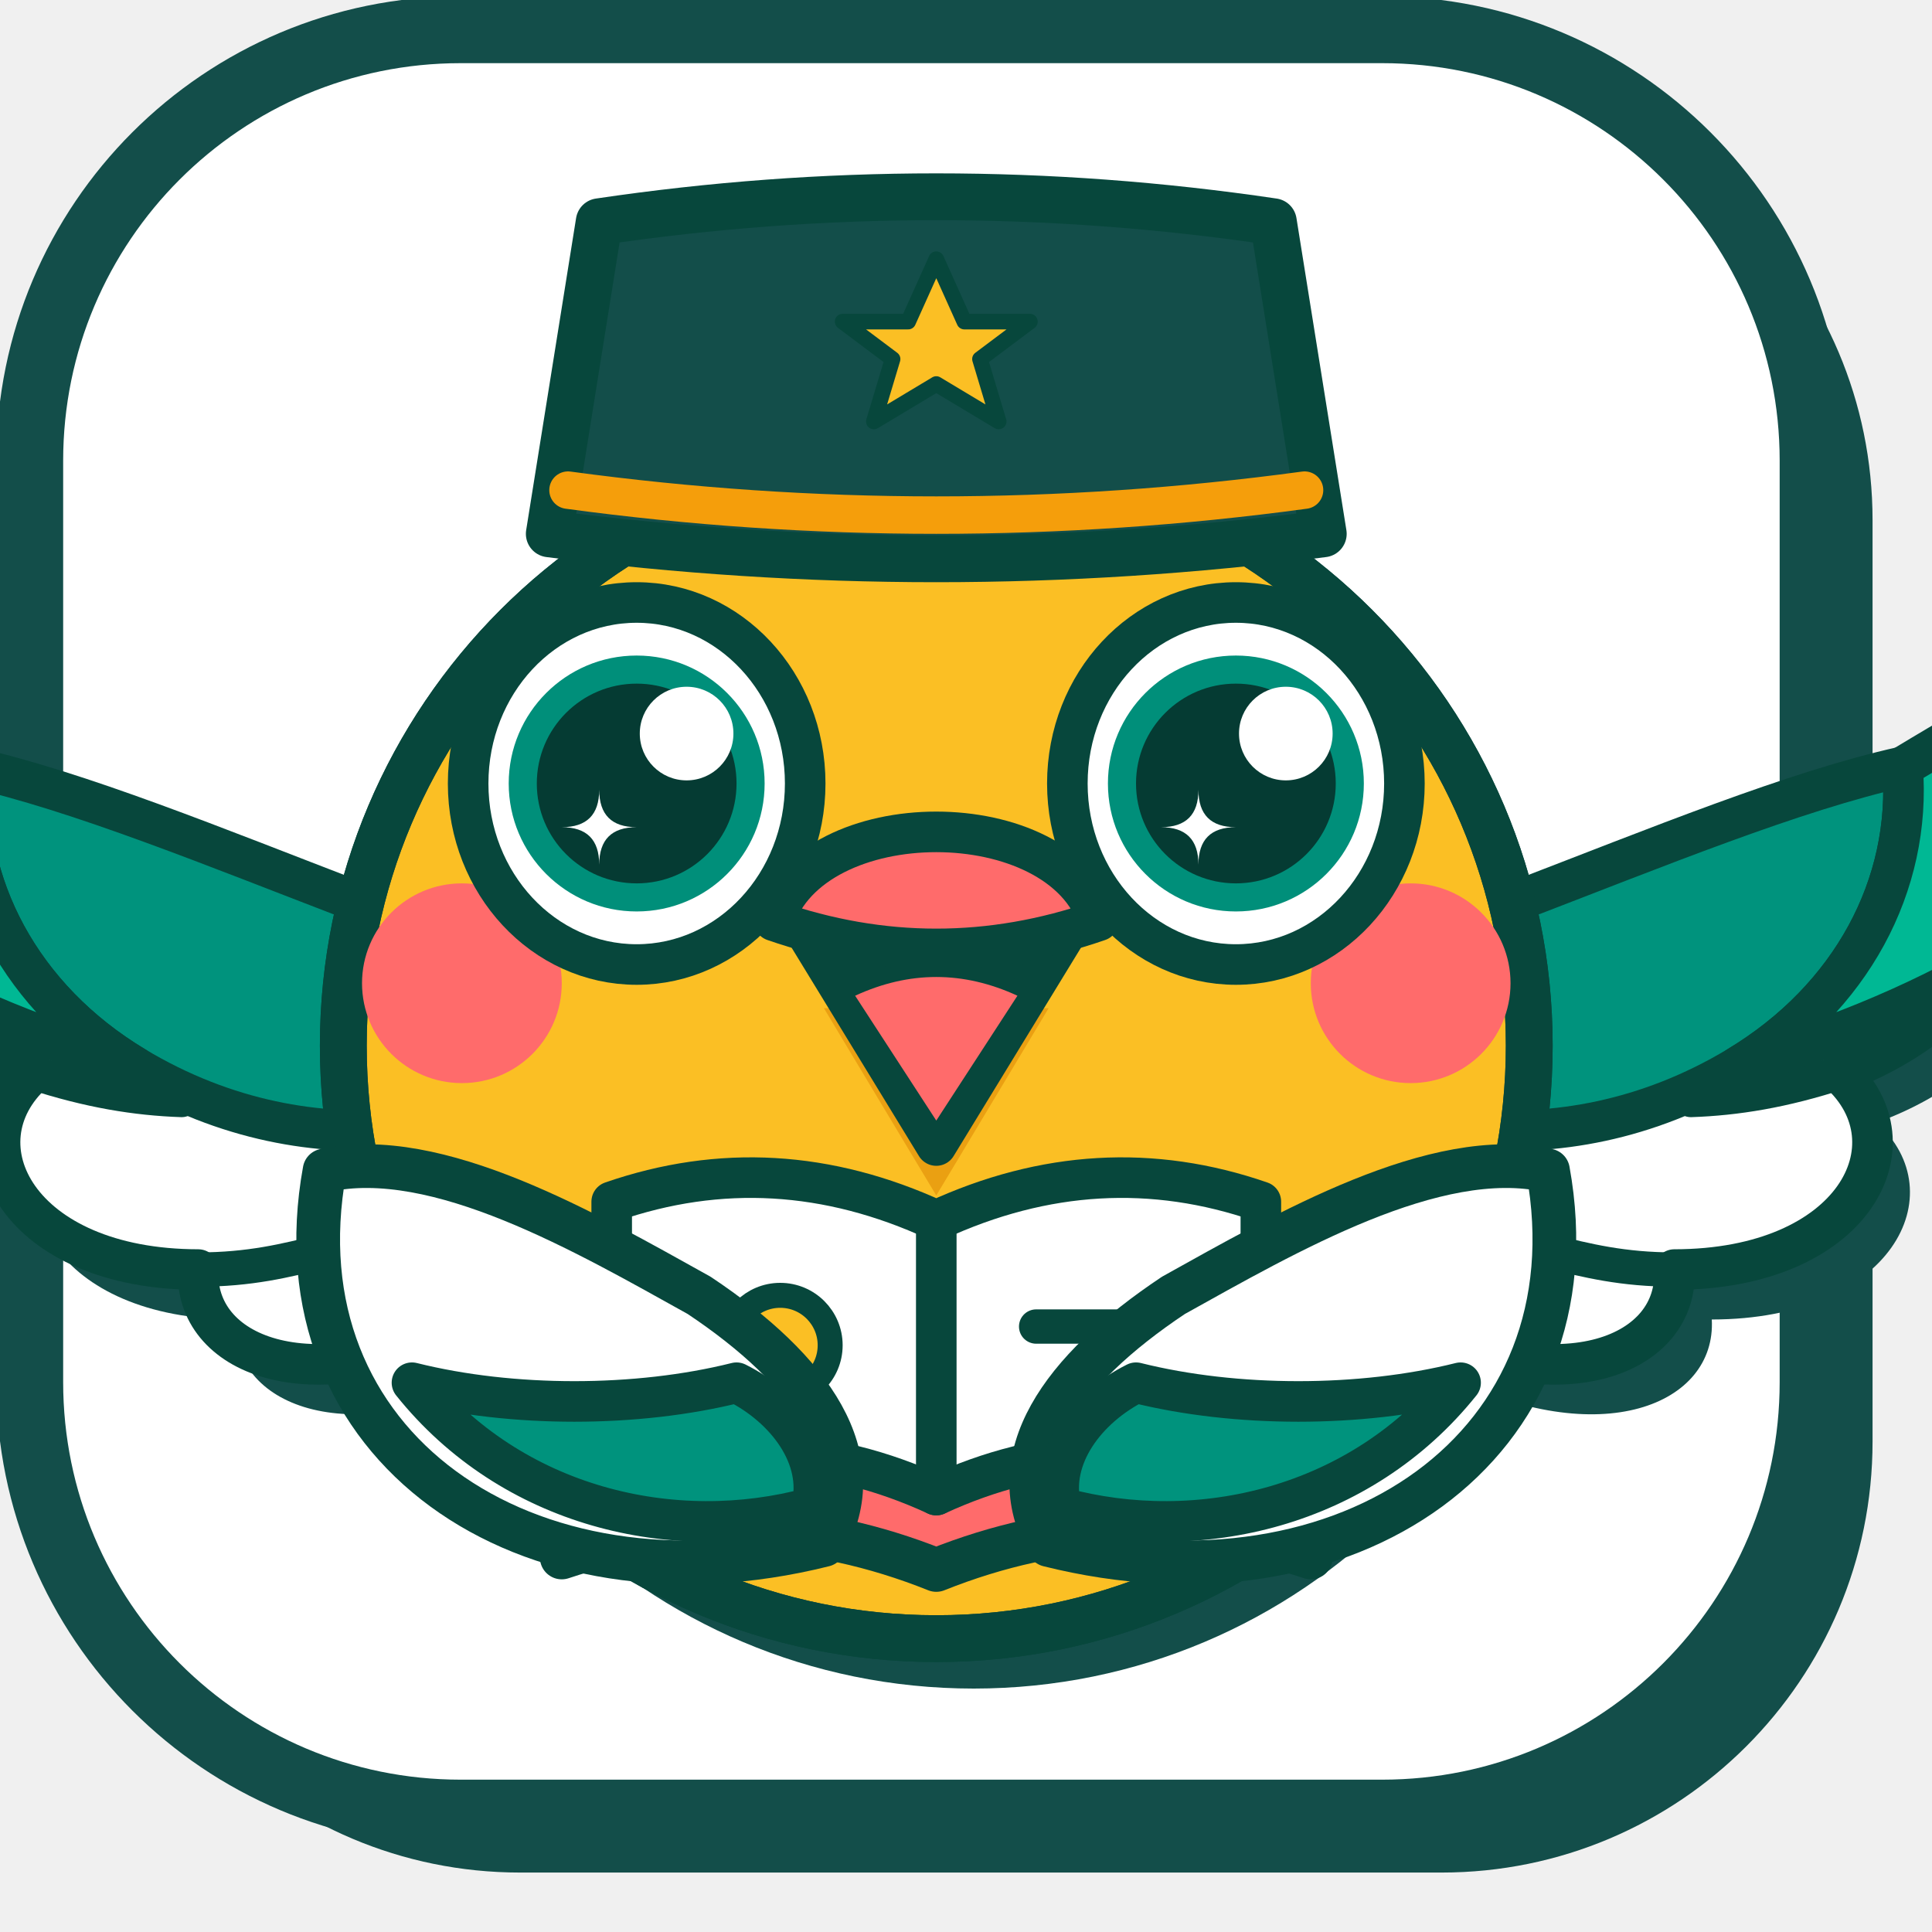
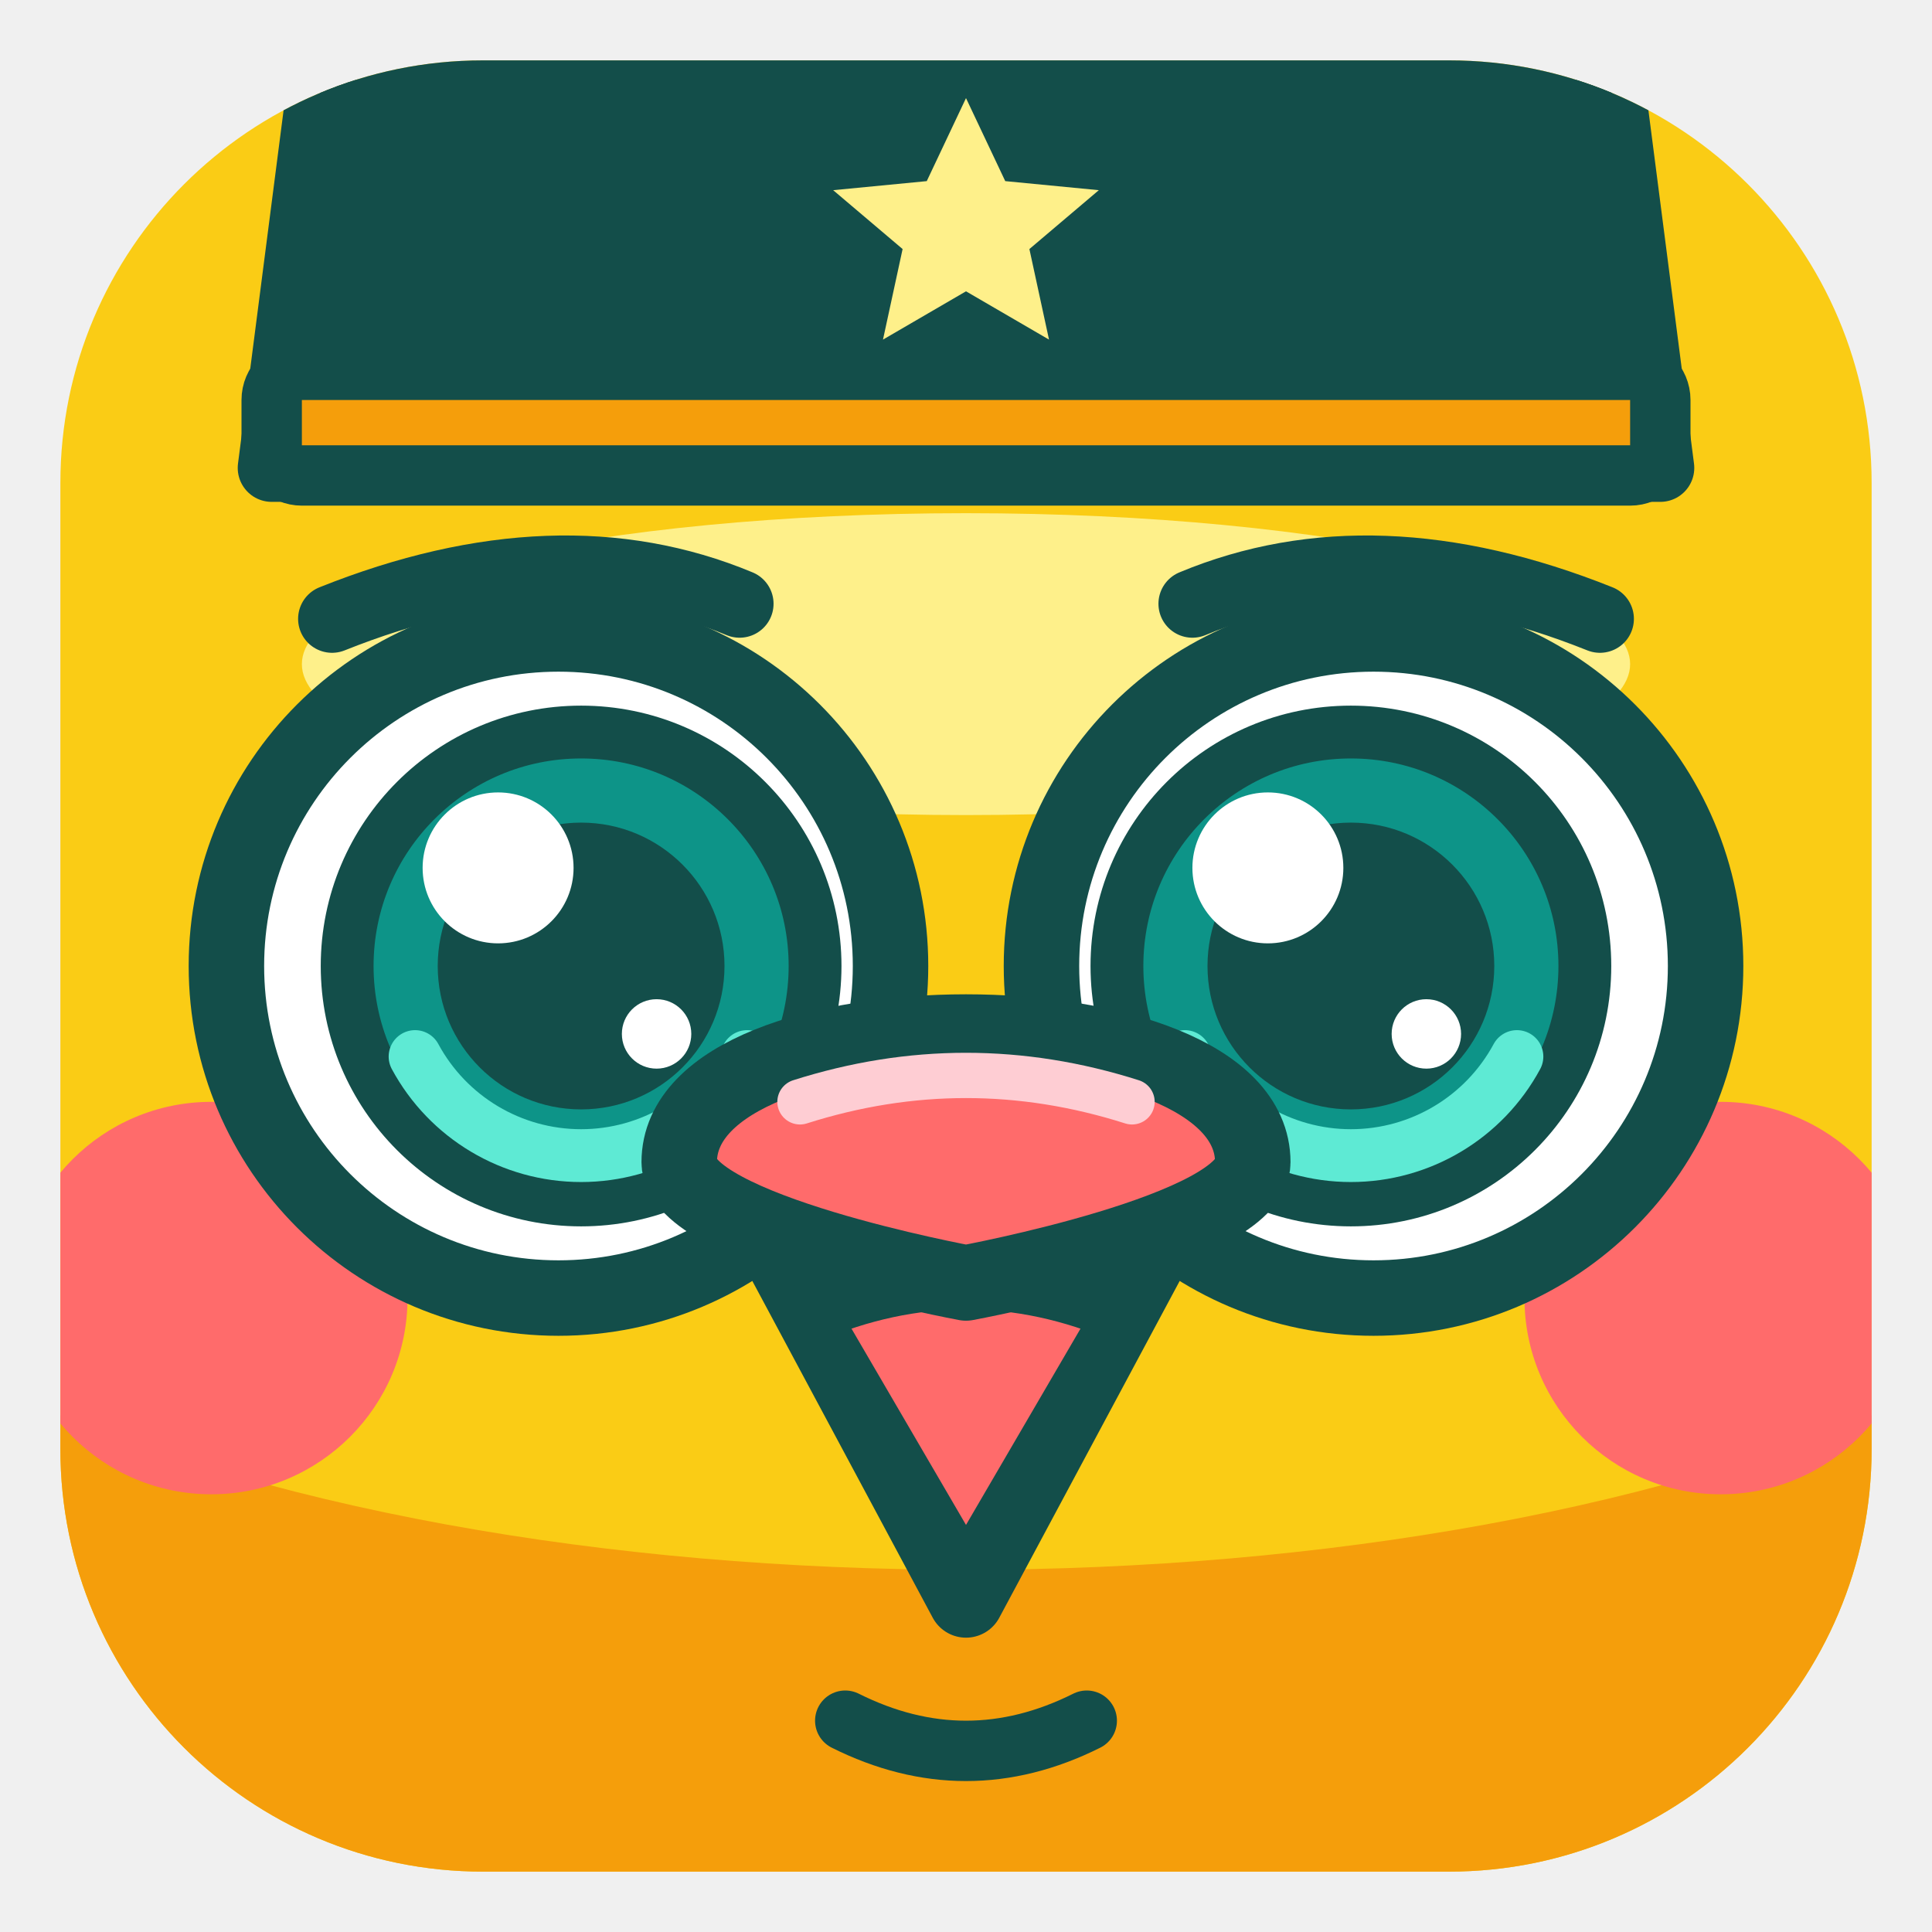
- <svg xmlns="http://www.w3.org/2000/svg" viewBox="120 74 260 260" width="64" height="64" fill="none">
-   <rect x="132" y="86" width="240" height="240" rx="58" fill="#134E4A" />
-   <rect x="124" y="78" width="240" height="240" rx="58" fill="#FFFFFF" stroke="#134E4A" stroke-width="9" />
-   <g transform="translate(246, 208) scale(0.84) translate(-250, -214)">
-     <g transform="translate(6, 8)">
-       <g transform="rotate(-14 165 230)">
-         <path d="M 165 204 L 92 162 C 80 172, 87 198, 108 212 C 93 220, 98 242, 126 249 C 122 262, 138 274, 165 268 Z" fill="#134E4A" />
-       </g>
-       <g transform="rotate(14 335 230)">
-         <path d="M 335 204 L 408 162 C 420 172, 413 198, 392 212 C 407 220, 402 242, 374 249 C 378 262, 362 274, 335 268 Z" fill="#134E4A" />
-       </g>
-       <circle cx="250" cy="222" r="95" fill="#134E4A" />
+ <svg xmlns="http://www.w3.org/2000/svg" width="128" height="128" viewBox="0 0 128 128" fill="none">
+   <defs>
+     <clipPath id="faceFrameClip">
+       <rect x="4" y="4" width="120" height="120" rx="28" />
+     </clipPath>
+   </defs>
+   <g clip-path="url(#faceFrameClip)">
+     <rect x="0" y="0" width="128" height="128" fill="#FACC15" />
+     <path d="M0 92 C34 108 94 108 128 92 V128 H0 Z" fill="#F59E0B" />
+     <ellipse cx="64" cy="44" rx="44" ry="10" fill="#FEF08A" />
+     <circle cx="14" cy="86" r="13" fill="#FF6B6B" />
+     <circle cx="114" cy="86" r="13" fill="#FF6B6B" />
+     <path d="M22 41 Q37 35 49 40" stroke="#134E4A" stroke-width="4.5" stroke-linecap="round" />
+     <path d="M106 41 Q91 35 79 40" stroke="#134E4A" stroke-width="4.5" stroke-linecap="round" />
+     <g>
+       <circle cx="37" cy="64" r="22" fill="#FFFFFF" stroke="#134E4A" stroke-width="5" />
+       <circle cx="38.5" cy="64" r="15.5" fill="#0D9488" stroke="#134E4A" stroke-width="3.5" />
+       <path d="M27.5 70 A12.5 12.5 0 0 0 49.5 70" stroke="#5EEAD4" stroke-width="3.5" stroke-linecap="round" />
+       <circle cx="38.5" cy="64" r="9.5" fill="#134E4A" />
+       <circle cx="33" cy="57.5" r="5" fill="#FFFFFF" />
+       <circle cx="43.5" cy="68.5" r="2.3" fill="#FFFFFF" />
    </g>
-     <g id="left-side-wing" transform="rotate(-14 165 230)">
-       <path d="M 165 204 L 92 162 C 80 172, 87 198, 108 212 C 93 220, 98 242, 126 249 C 122 262, 138 274, 165 268 Z" fill="#FFFFFF" stroke="#07473C" stroke-width="6.5" stroke-linejoin="round" />
-       <path d="M 108 212 C 116 217, 123 220, 130 222 M 126 249 C 134 251, 140 251, 146 251" fill="none" stroke="#07473C" stroke-width="5.5" stroke-linecap="round" />
-       <path d="M 165 198 C 145 184, 126 170, 110 162 C 104 180, 109 200, 124 215 C 136 227, 150 233, 163 235 Z" fill="#00937D" stroke="#07473C" stroke-width="6.5" stroke-linejoin="round" />
-       <path d="M 110 162 C 96 148, 82 134, 73 139 C 65 144, 71 170, 88 188 C 99 199, 112 208, 124 215 C 109 200, 104 180, 110 162 Z" fill="#00B894" stroke="#07473C" stroke-width="6.5" stroke-linejoin="round" />
+     <g>
+       <circle cx="91" cy="64" r="22" fill="#FFFFFF" stroke="#134E4A" stroke-width="5" />
+       <circle cx="89.5" cy="64" r="15.5" fill="#0D9488" stroke="#134E4A" stroke-width="3.5" />
+       <path d="M78.5 70 A12.5 12.5 0 0 0 100.5 70" stroke="#5EEAD4" stroke-width="3.5" stroke-linecap="round" />
+       <circle cx="89.5" cy="64" r="9.5" fill="#134E4A" />
+       <circle cx="84" cy="57.5" r="5" fill="#FFFFFF" />
+       <circle cx="94.5" cy="68.5" r="2.3" fill="#FFFFFF" />
    </g>
-     <g id="right-side-wing" transform="rotate(14 335 230)">
-       <path d="M 335 204 L 408 162 C 420 172, 413 198, 392 212 C 407 220, 402 242, 374 249 C 378 262, 362 274, 335 268 Z" fill="#FFFFFF" stroke="#07473C" stroke-width="6.5" stroke-linejoin="round" />
-       <path d="M 392 212 C 384 217, 377 220, 370 222 M 374 249 C 366 251, 360 251, 354 251" fill="none" stroke="#07473C" stroke-width="5.5" stroke-linecap="round" />
-       <path d="M 335 198 C 355 184, 374 170, 390 162 C 396 180, 391 200, 376 215 C 364 227, 350 233, 337 235 Z" fill="#00937D" stroke="#07473C" stroke-width="6.5" stroke-linejoin="round" />
-       <path d="M 390 162 C 404 148, 418 134, 427 139 C 435 144, 429 170, 412 188 C 401 199, 388 208, 376 215 C 391 200, 396 180, 390 162 Z" fill="#00B894" stroke="#07473C" stroke-width="6.5" stroke-linejoin="round" />
+     <g>
+       <path d="M49 78 L64 106 L79 78 Z" fill="#9F1239" stroke="#134E4A" stroke-width="5" stroke-linejoin="round" />
+       <path d="M53.5 87 Q64 82.5 74.5 87 L64 105 Z" fill="#FF6B6B" stroke="#134E4A" stroke-width="4" stroke-linejoin="round" />
+       <path d="M45 77 C45 65.5 83 65.5 83 77 C83 81.5 64 85 64 85 C64 85 45 81.5 45 77 Z" fill="#FF6B6B" stroke="#134E4A" stroke-width="5" stroke-linejoin="round" />
+       <path d="M53 73 Q64 69.5 75 73" stroke="#FECDD3" stroke-width="3" stroke-linecap="round" />
    </g>
-     <circle cx="250" cy="222" r="95" fill="#FBBF24" stroke="#07473C" stroke-width="7.5" />
-     <path d="M 160 252 C 185 298, 315 298, 340 252 C 320 315, 180 315, 160 252 Z" fill="#EAA012" />
-     <circle cx="250" cy="222" r="95" fill="none" stroke="#07473C" stroke-width="7.5" />
-     <path d="M 232 216 L 268 216 L 250 246 Z" fill="#EAA012" />
-     <circle cx="174" cy="212" r="16" fill="#FF6B6B" />
-     <circle cx="326" cy="212" r="16" fill="#FF6B6B" />
-     <g transform="translate(202, 180)">
-       <ellipse cx="0" cy="0" rx="27" ry="29" fill="#FFFFFF" stroke="#07473C" stroke-width="6.5" />
-       <circle cx="0" cy="0" r="20.5" fill="#008F7A" />
-       <circle cx="0" cy="0" r="16" fill="#053B33" />
-       <circle cx="8" cy="-8" r="7.5" fill="#FFFFFF" />
-       <path d="M -6 1 Q -6 7 0 7 Q -6 7 -6 13 Q -6 7 -12 7 Q -6 7 -6 1 Z" fill="#FFFFFF" />
-     </g>
-     <g transform="translate(298, 180)">
-       <ellipse cx="0" cy="0" rx="27" ry="29" fill="#FFFFFF" stroke="#07473C" stroke-width="6.5" />
-       <circle cx="0" cy="0" r="20.5" fill="#008F7A" />
-       <circle cx="0" cy="0" r="16" fill="#053B33" />
-       <circle cx="8" cy="-8" r="7.5" fill="#FFFFFF" />
-       <path d="M -6 1 Q -6 7 0 7 Q -6 7 -6 13 Q -6 7 -12 7 Q -6 7 -6 1 Z" fill="#FFFFFF" />
-     </g>
-     <path d="M 228 202 L 250 238 L 272 202 Z" fill="#07473C" stroke="#07473C" stroke-width="6.5" stroke-linejoin="round" />
-     <path d="M 237 214 Q 250 208 263 214 L 250 234 Z" fill="#FF6B6B" />
-     <path d="M 224 202 C 230 183, 270 183, 276 202 Q 250 211 224 202 Z" fill="#FF6B6B" stroke="#07473C" stroke-width="6.5" stroke-linejoin="round" />
-     <path d="M 188 140 L 196 90 Q 250 82 304 90 L 312 140 Q 250 148 188 140 Z" fill="#134E4A" stroke="#07473C" stroke-width="7.5" stroke-linejoin="round" />
-     <path d="M 191 133 Q 250 141 309 133" fill="none" stroke="#F59E0B" stroke-width="6" stroke-linecap="round" />
-     <polygon points="250,96 254.5,106 265,106 257,112 260,122 250,116 240,122 243,112 235,106 245.5,106" fill="#FBBF24" stroke="#07473C" stroke-width="2.5" stroke-linejoin="round" />
-     <g transform="translate(250, 276)">
-       <path d="M -60 -22 Q -30 -32 0 -20 Q 30 -32 60 -22 V 28 Q 30 18 0 30 Q -30 18 -60 28 Z" fill="#FF6B6B" stroke="#07473C" stroke-width="7" stroke-linejoin="round" />
-       <path d="M -52 -29 Q -26 -38 0 -26 Q 26 -38 52 -29 V 16 Q 26 6 0 18 Q -26 6 -52 16 Z" fill="#FFFFFF" stroke="#07473C" stroke-width="6.5" stroke-linejoin="round" />
-       <line x1="0" y1="-26" x2="0" y2="18" stroke="#07473C" stroke-width="6.5" stroke-linecap="round" />
-       <circle cx="-25" cy="-6" r="8" fill="#FBBF24" stroke="#07473C" stroke-width="4" />
-       <line x1="16" y1="-9" x2="34" y2="-9" stroke="#07473C" stroke-width="5.5" stroke-linecap="round" />
-     </g>
-     <path d="M 152 242 C 144 286, 184 314, 232 302 C 240 288, 230 274, 212 262 C 194 252, 170 238, 152 242 Z" fill="#FFFFFF" stroke="#07473C" stroke-width="7" stroke-linejoin="round" />
-     <path d="M 166 276 C 182 296, 208 302, 230 296 C 232 288, 226 280, 218 276 C 202 280, 182 280, 166 276 Z" fill="#00937D" stroke="#07473C" stroke-width="6.5" stroke-linejoin="round" />
-     <g transform="translate(500 0) scale(-1 1)">
-       <path d="M 152 242 C 144 286, 184 314, 232 302 C 240 288, 230 274, 212 262 C 194 252, 170 238, 152 242 Z" fill="#FFFFFF" stroke="#07473C" stroke-width="7" stroke-linejoin="round" />
-       <path d="M 166 276 C 182 296, 208 302, 230 296 C 232 288, 226 280, 218 276 C 202 280, 182 280, 166 276 Z" fill="#00937D" stroke="#07473C" stroke-width="6.5" stroke-linejoin="round" />
+     <path d="M56 114 Q64 118 72 114" stroke="#134E4A" stroke-width="4" stroke-linecap="round" />
+     <g>
+       <path d="M22 0 H106 L110 31 H18 L22 0 Z" fill="#134E4A" stroke="#134E4A" stroke-width="4.5" stroke-linejoin="round" />
+       <rect x="18" y="24.5" width="92" height="7" rx="2" fill="#F59E0B" stroke="#134E4A" stroke-width="4" />
+       <polygon points="64,6.5 66.6,12 72.8,12.6 68.2,16.5 69.5,22.5 64,19.3 58.5,22.5 59.8,16.5 55.2,12.6 61.4,12" fill="#FEF08A" />
    </g>
  </g>
+   <rect x="4" y="4" width="120" height="120" rx="28" />
</svg>
